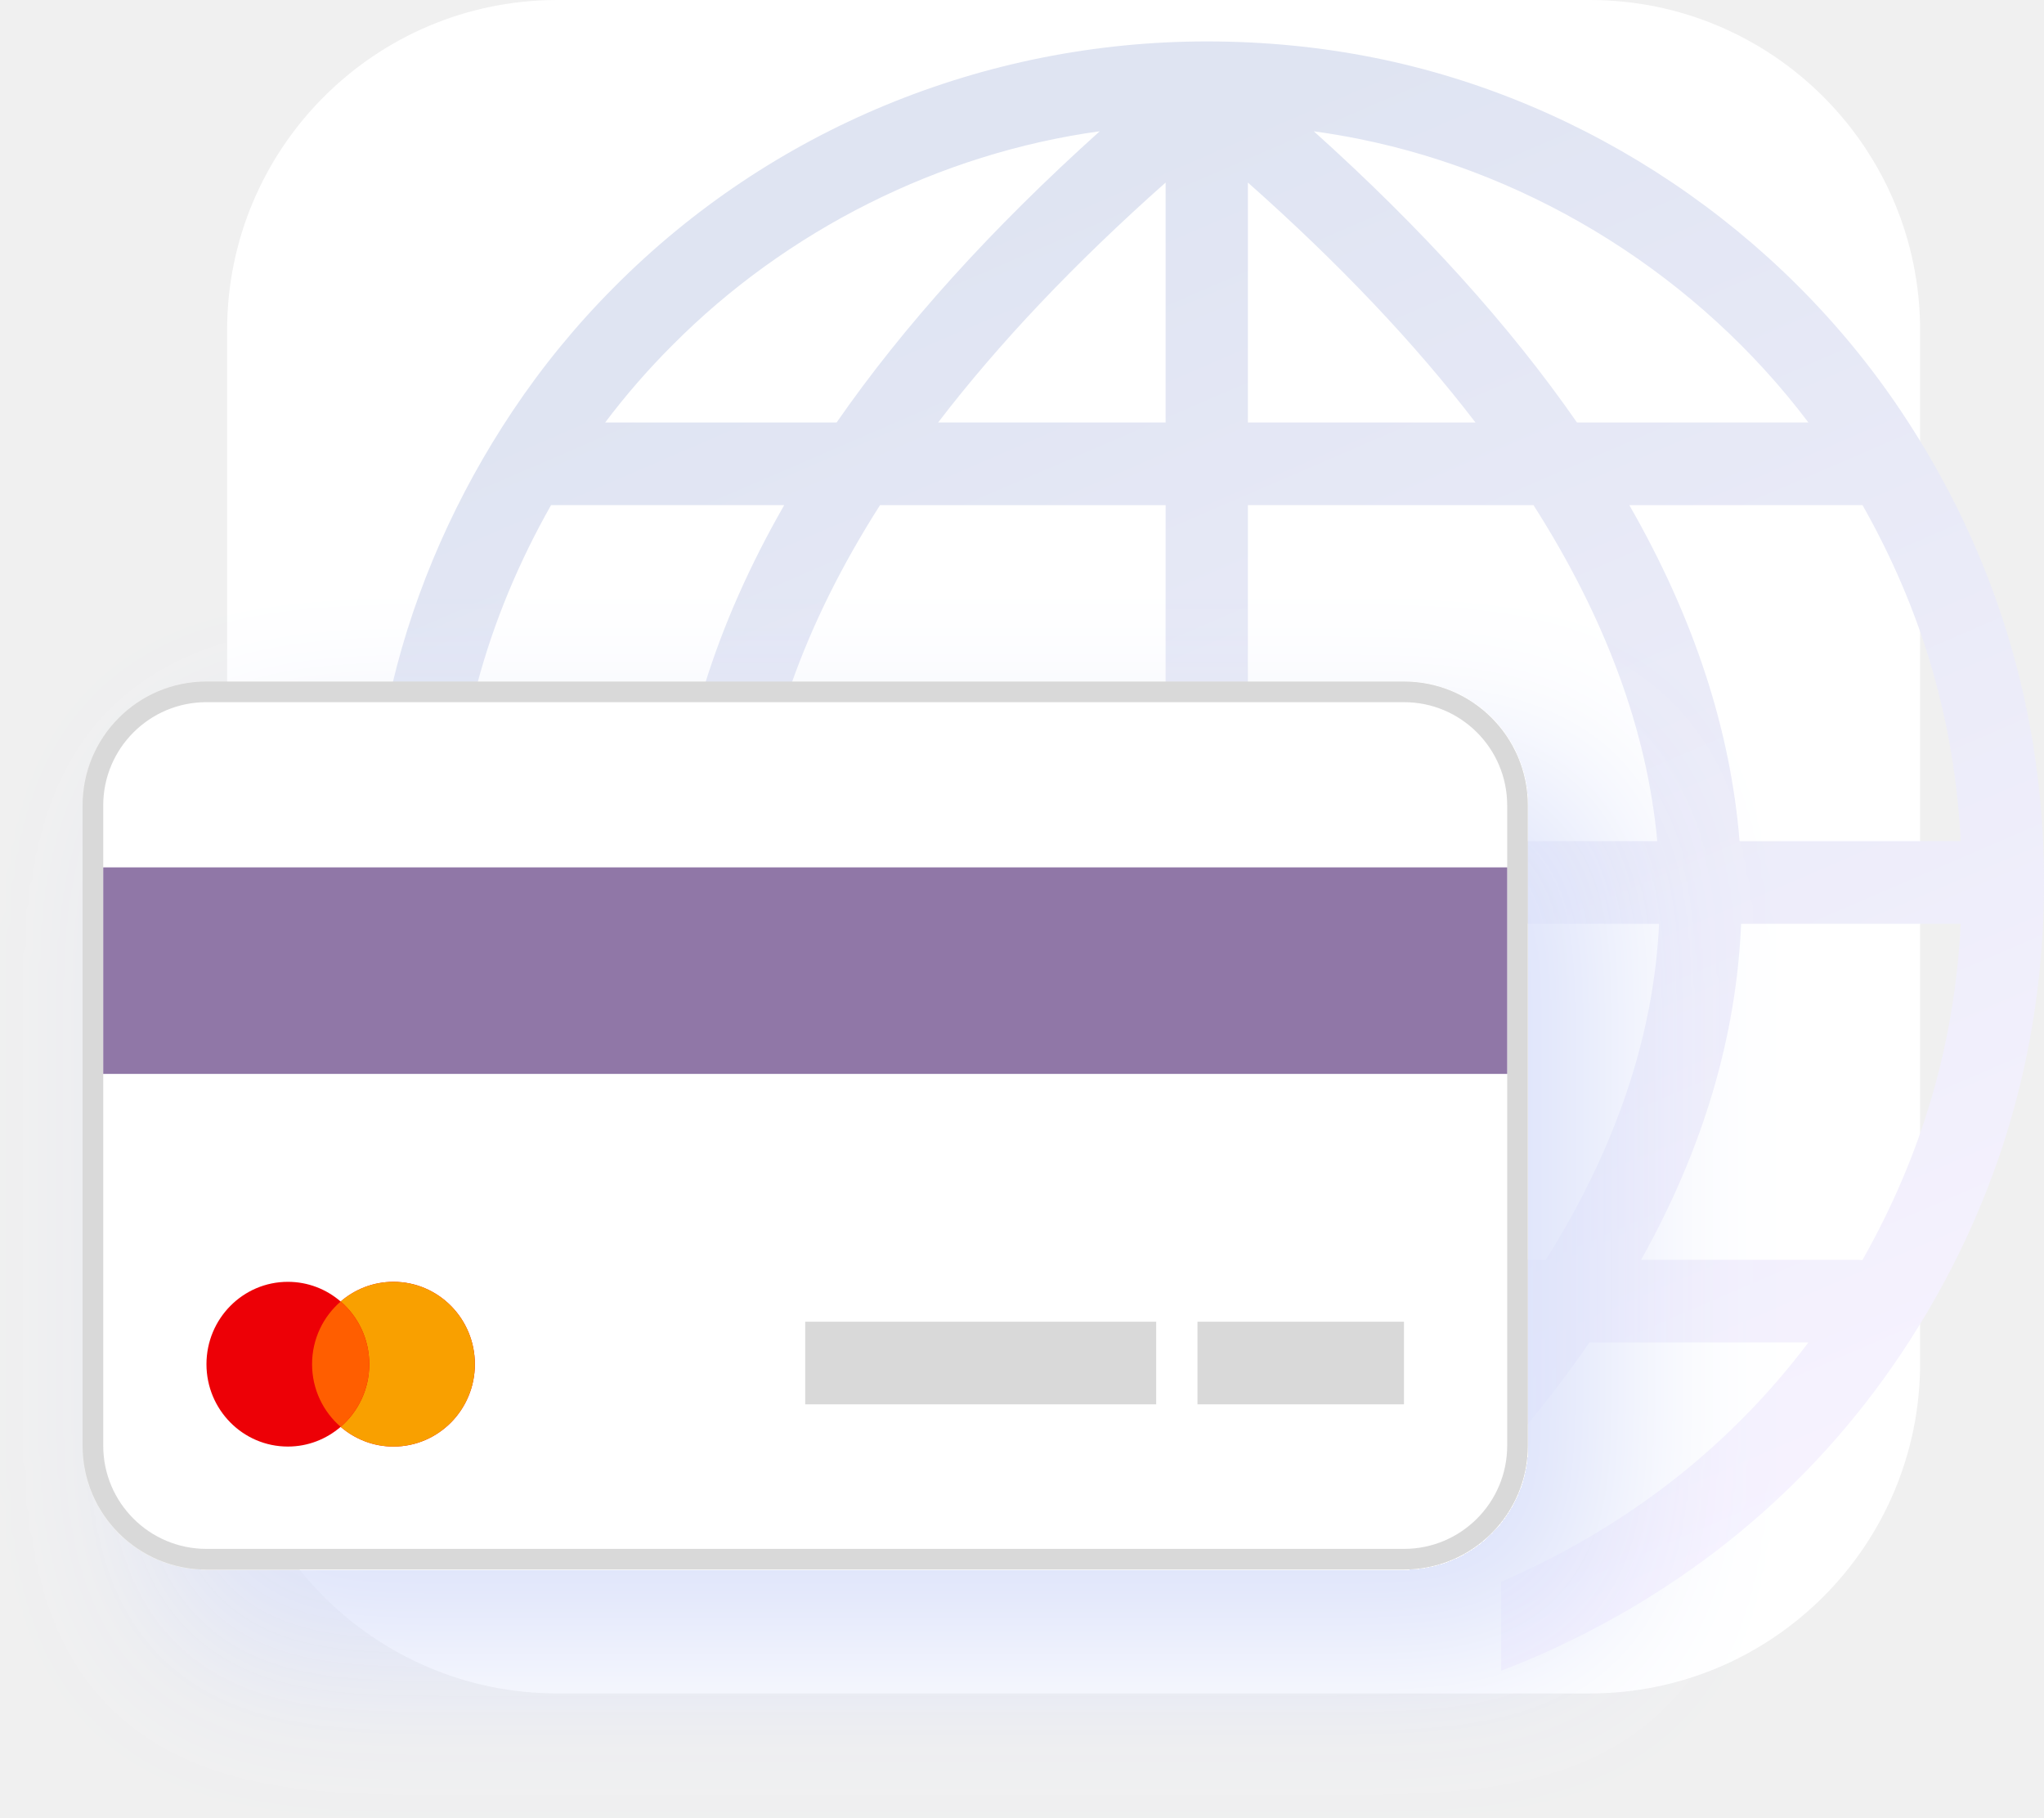
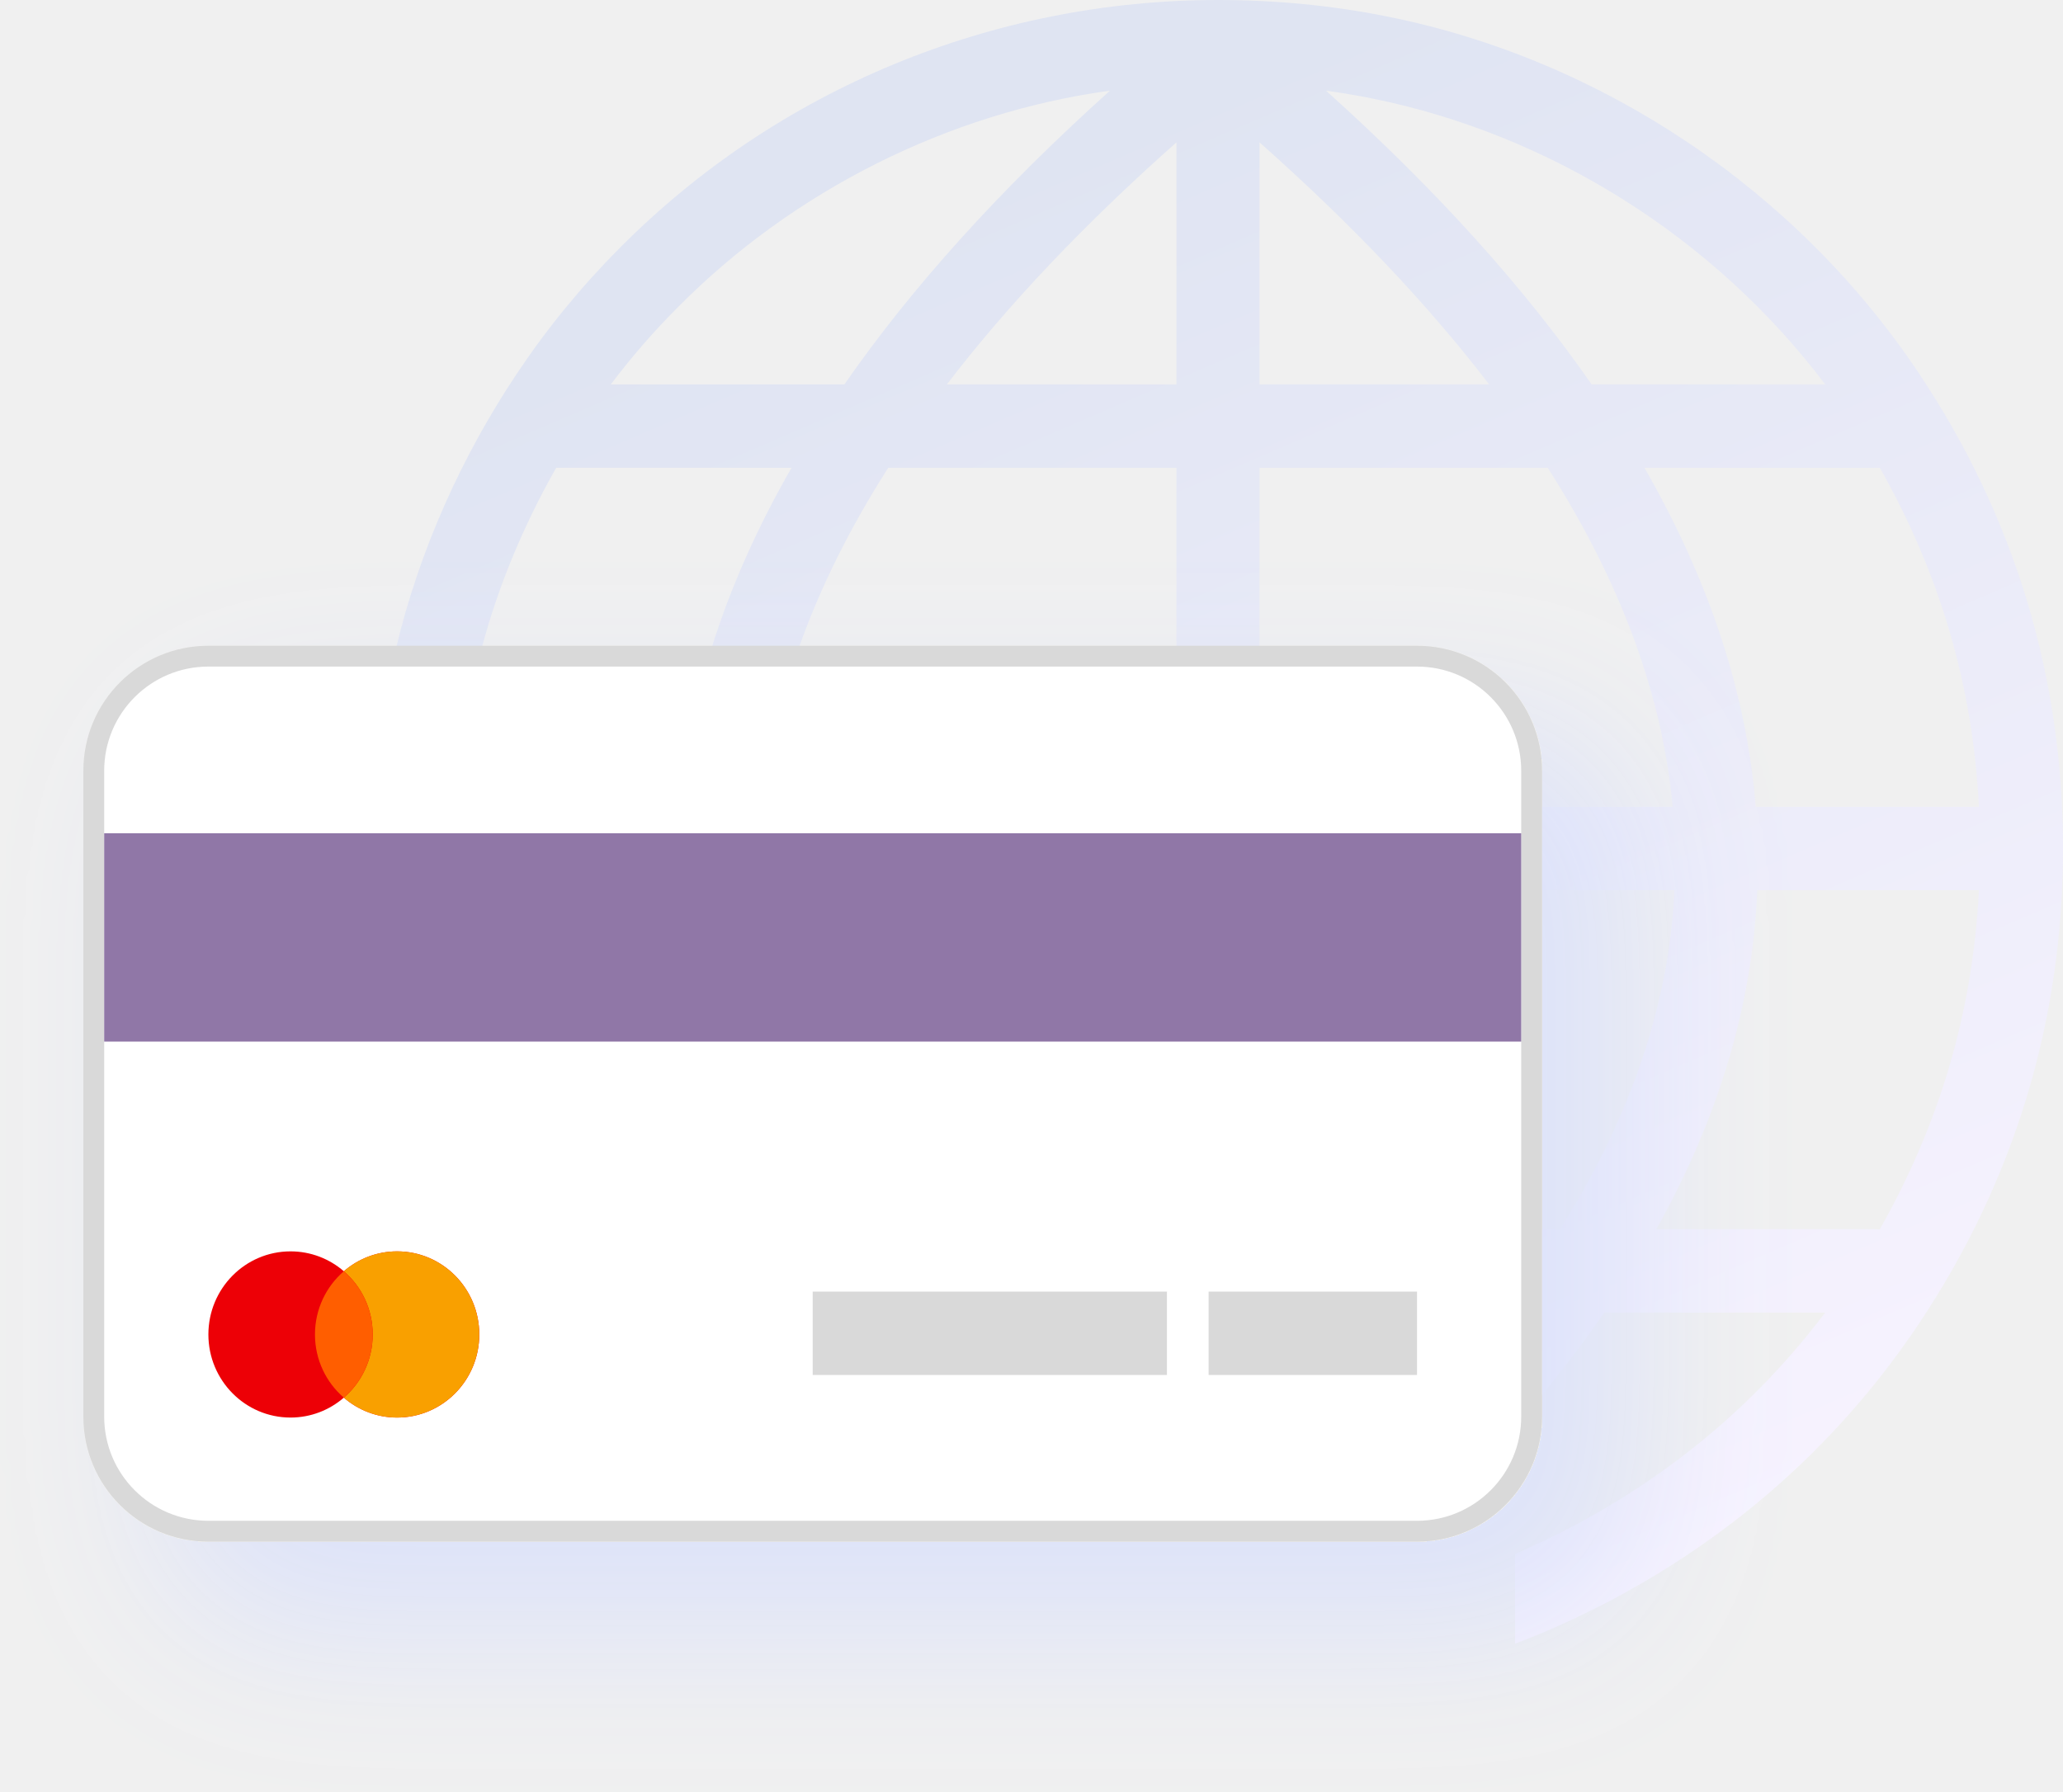
- <svg xmlns="http://www.w3.org/2000/svg" width="99" height="88" viewBox="0 0 99 88" fill="none">
-   <rect x="11" width="82" height="82" rx="16" fill="white" />
-   <path d="M58.45 2.006C61.24 2.006 63.954 2.272 66.588 2.801C76.904 4.872 86.223 11.152 92.079 19.914C96.653 26.756 99 34.462 99 42.73C99 51.012 96.649 58.709 92.079 65.55C87.656 72.164 81.535 77.13 74.261 80.272C73.745 80.493 73.228 80.702 72.705 80.9V76.593C78.632 74.022 83.693 70.169 87.587 65.006H76.986C75.721 66.84 74.295 68.662 72.705 70.48V61.003H74.868C78.252 55.615 80.095 50.192 80.357 44.733H72.705V40.73H80.269C79.777 35.388 77.787 29.966 74.274 24.46H60.441V33.141H56.456V24.46H42.624C40.763 27.376 39.331 30.269 38.32 33.141H34.138C35.037 30.256 36.317 27.361 37.983 24.46H26.689C25.139 27.199 23.918 30.095 23.108 33.141H19C20.119 28.439 22.142 23.922 24.82 19.914C26.262 17.754 27.911 15.741 29.744 13.905C37.335 6.252 47.684 2.006 58.45 2.006ZM84.33 44.733C84.097 50.231 82.476 55.654 79.486 61.003H89.97C90.048 61.003 90.127 61.009 90.203 61.017C93.07 55.958 94.671 50.59 94.965 44.733H84.33ZM78.915 24.46C82.048 29.915 83.82 35.339 84.254 40.73H94.965C94.671 34.879 93.079 29.53 90.21 24.46H78.915ZM53.266 6.356C45.507 7.422 38.085 11.152 32.559 16.723L32.552 16.73C31.386 17.895 30.303 19.141 29.311 20.458H40.52C43.765 15.781 48.009 11.082 53.266 6.356ZM56.456 8.839C52.044 12.752 48.374 16.624 45.437 20.458H56.456V8.839ZM60.441 20.458H71.464C68.525 16.624 64.855 12.752 60.441 8.839V20.458ZM63.634 6.358C68.891 11.083 73.133 15.782 76.38 20.458H87.589C82.297 13.444 74.407 8.452 65.811 6.725C65.092 6.581 64.367 6.459 63.634 6.358Z" fill="url(#paint0_linear_2494_4334)" />
-   <g filter="url(#filter0_d_2494_4334)">
-     <rect x="4.5" y="33.5" width="69" height="42" rx="5.5" fill="white" stroke="#D9D9D9" />
-     <rect x="5" y="42" width="68" height="10" fill="#9077A7" />
-     <path d="M19.058 62.068C21.235 62.069 23 63.854 23 66.057C23 68.259 21.235 70.045 19.058 70.045C18.081 70.045 17.189 69.684 16.5 69.09C15.811 69.684 14.919 70.045 13.942 70.045C11.765 70.045 10 68.259 10 66.057C10 63.854 11.765 62.069 13.942 62.068C14.918 62.068 15.812 62.427 16.5 63.022C17.189 62.427 18.082 62.068 19.058 62.068Z" fill="#ED0006" />
-     <path d="M19.058 62.068C21.235 62.069 23 63.854 23 66.057C23 68.259 21.235 70.045 19.058 70.045C18.081 70.045 17.189 69.684 16.5 69.09C17.347 68.358 17.885 67.272 17.885 66.057C17.885 64.841 17.348 63.753 16.5 63.022C17.189 62.427 18.082 62.068 19.058 62.068Z" fill="#F9A000" />
-     <path d="M16.5 63.022C17.348 63.753 17.886 64.841 17.886 66.057C17.886 67.272 17.347 68.358 16.5 69.09C15.653 68.358 15.115 67.271 15.115 66.057C15.115 64.841 15.653 63.753 16.5 63.022Z" fill="#FF5E00" />
-     <rect x="58" y="64" width="10" height="4" fill="#D9D9D9" />
-     <rect x="39" y="64" width="17" height="4" fill="#D9D9D9" />
+ <svg xmlns="http://www.w3.org/2000/svg" width="99" height="86" viewBox="0 0 99 86" fill="none">
+   <path d="M58.45 0C61.24 1.60369e-05 63.954 0.266 66.588 0.795C76.904 2.866 86.223 9.146 92.079 17.908C96.653 24.75 99 32.456 99 40.725C99 49.006 96.649 56.703 92.079 63.544C87.656 70.158 81.535 75.124 74.261 78.267C73.745 78.487 73.228 78.696 72.705 78.894V74.587C78.632 72.016 83.693 68.163 87.587 63H76.986C75.721 64.834 74.295 66.656 72.705 68.474V58.997H74.868C78.252 53.609 80.095 48.186 80.357 42.727H72.705V38.725H80.269C79.777 33.382 77.787 27.96 74.274 22.454H60.441V31.135H56.456V22.454H42.624C40.763 25.37 39.331 28.263 38.32 31.135H34.138C35.037 28.25 36.317 25.356 37.983 22.454H26.689C25.139 25.193 23.918 28.089 23.108 31.135H19C20.119 26.433 22.142 21.916 24.82 17.908C26.262 15.748 27.911 13.736 29.744 11.899C37.335 4.246 47.684 0 58.45 0ZM84.33 42.727C84.097 48.225 82.476 53.649 79.486 58.997H89.97C90.048 58.997 90.127 59.003 90.203 59.011C93.07 53.952 94.671 48.584 94.965 42.727H84.33ZM78.915 22.454C82.048 27.909 83.82 33.333 84.254 38.725H94.965C94.671 32.873 93.079 27.524 90.21 22.454H78.915ZM53.266 4.351C45.507 5.416 38.085 9.146 32.559 14.717L32.552 14.724C31.386 15.889 30.303 17.135 29.311 18.452H40.52C43.765 13.775 48.009 9.077 53.266 4.351ZM56.456 6.833C52.044 10.746 48.374 14.618 45.437 18.452H56.456V6.833ZM60.441 18.452H71.464C68.525 14.618 64.855 10.746 60.441 6.833V18.452ZM63.634 4.353C68.891 9.077 73.133 13.777 76.38 18.452H87.589C82.297 11.438 74.407 6.446 65.811 4.719C65.092 4.575 64.367 4.453 63.634 4.353Z" fill="url(#paint0_linear_2709_4568)" />
+   <g filter="url(#filter0_d_2709_4568)">
+     <rect x="4.5" y="31.494" width="69" height="42" rx="5.5" fill="white" stroke="#D9D9D9" />
+     <rect x="5" y="39.994" width="68" height="10" fill="#9077A7" />
+     <path d="M19.058 60.062C21.235 60.063 23 61.848 23 64.051C23 66.253 21.235 68.039 19.058 68.039C18.081 68.039 17.189 67.679 16.5 67.084C15.811 67.679 14.919 68.039 13.942 68.039C11.765 68.039 10 66.253 10 64.051C10 61.848 11.765 60.063 13.942 60.062C14.918 60.062 15.812 60.421 16.5 61.016C17.189 60.421 18.082 60.062 19.058 60.062Z" fill="#ED0006" />
+     <path d="M19.058 60.062C21.235 60.063 23 61.848 23 64.051C23 66.253 21.235 68.039 19.058 68.039C18.081 68.039 17.189 67.679 16.5 67.084C17.347 66.353 17.885 65.266 17.885 64.051C17.885 62.835 17.348 61.747 16.5 61.016C17.189 60.421 18.082 60.062 19.058 60.062Z" fill="#F9A000" />
+     <path d="M16.5 61.016C17.348 61.747 17.886 62.835 17.886 64.051C17.886 65.266 17.347 66.353 16.5 67.084C15.653 66.353 15.115 65.266 15.115 64.051C15.115 62.836 15.653 61.747 16.5 61.016Z" fill="#FF5E00" />
+     <rect x="58" y="61.994" width="10" height="4" fill="#D9D9D9" />
+     <rect x="39" y="61.994" width="17" height="4" fill="#D9D9D9" />
  </g>
  <defs>
-     <filter id="filter0_d_2494_4334" x="0" y="29" width="86" height="59" filterUnits="userSpaceOnUse" color-interpolation-filters="sRGB">
+     <filter id="filter0_d_2709_4568" x="0" y="26.994" width="86" height="59" filterUnits="userSpaceOnUse" color-interpolation-filters="sRGB">
      <feFlood flood-opacity="0" result="BackgroundImageFix" />
      <feColorMatrix in="SourceAlpha" type="matrix" values="0 0 0 0 0 0 0 0 0 0 0 0 0 0 0 0 0 0 127 0" result="hardAlpha" />
      <feOffset dx="4" dy="4" />
      <feGaussianBlur stdDeviation="4" />
      <feComposite in2="hardAlpha" operator="out" />
      <feColorMatrix type="matrix" values="0 0 0 0 0.861 0 0 0 0 0.885 0 0 0 0 0.98 0 0 0 1 0" />
-       <feBlend mode="normal" in2="BackgroundImageFix" result="effect1_dropShadow_2494_4334" />
-       <feBlend mode="normal" in="SourceGraphic" in2="effect1_dropShadow_2494_4334" result="shape" />
+       <feBlend mode="normal" in2="BackgroundImageFix" result="effect1_dropShadow_2709_4568" />
+       <feBlend mode="normal" in="SourceGraphic" in2="effect1_dropShadow_2709_4568" result="shape" />
    </filter>
-     <linearGradient id="paint0_linear_2494_4334" x1="43" y1="12.5" x2="72.5" y2="81" gradientUnits="userSpaceOnUse">
+     <linearGradient id="paint0_linear_2709_4568" x1="43" y1="10.494" x2="72.5" y2="78.994" gradientUnits="userSpaceOnUse">
      <stop stop-color="#DFE4F2" />
      <stop offset="1" stop-color="#F7F3FF" />
    </linearGradient>
  </defs>
</svg>
